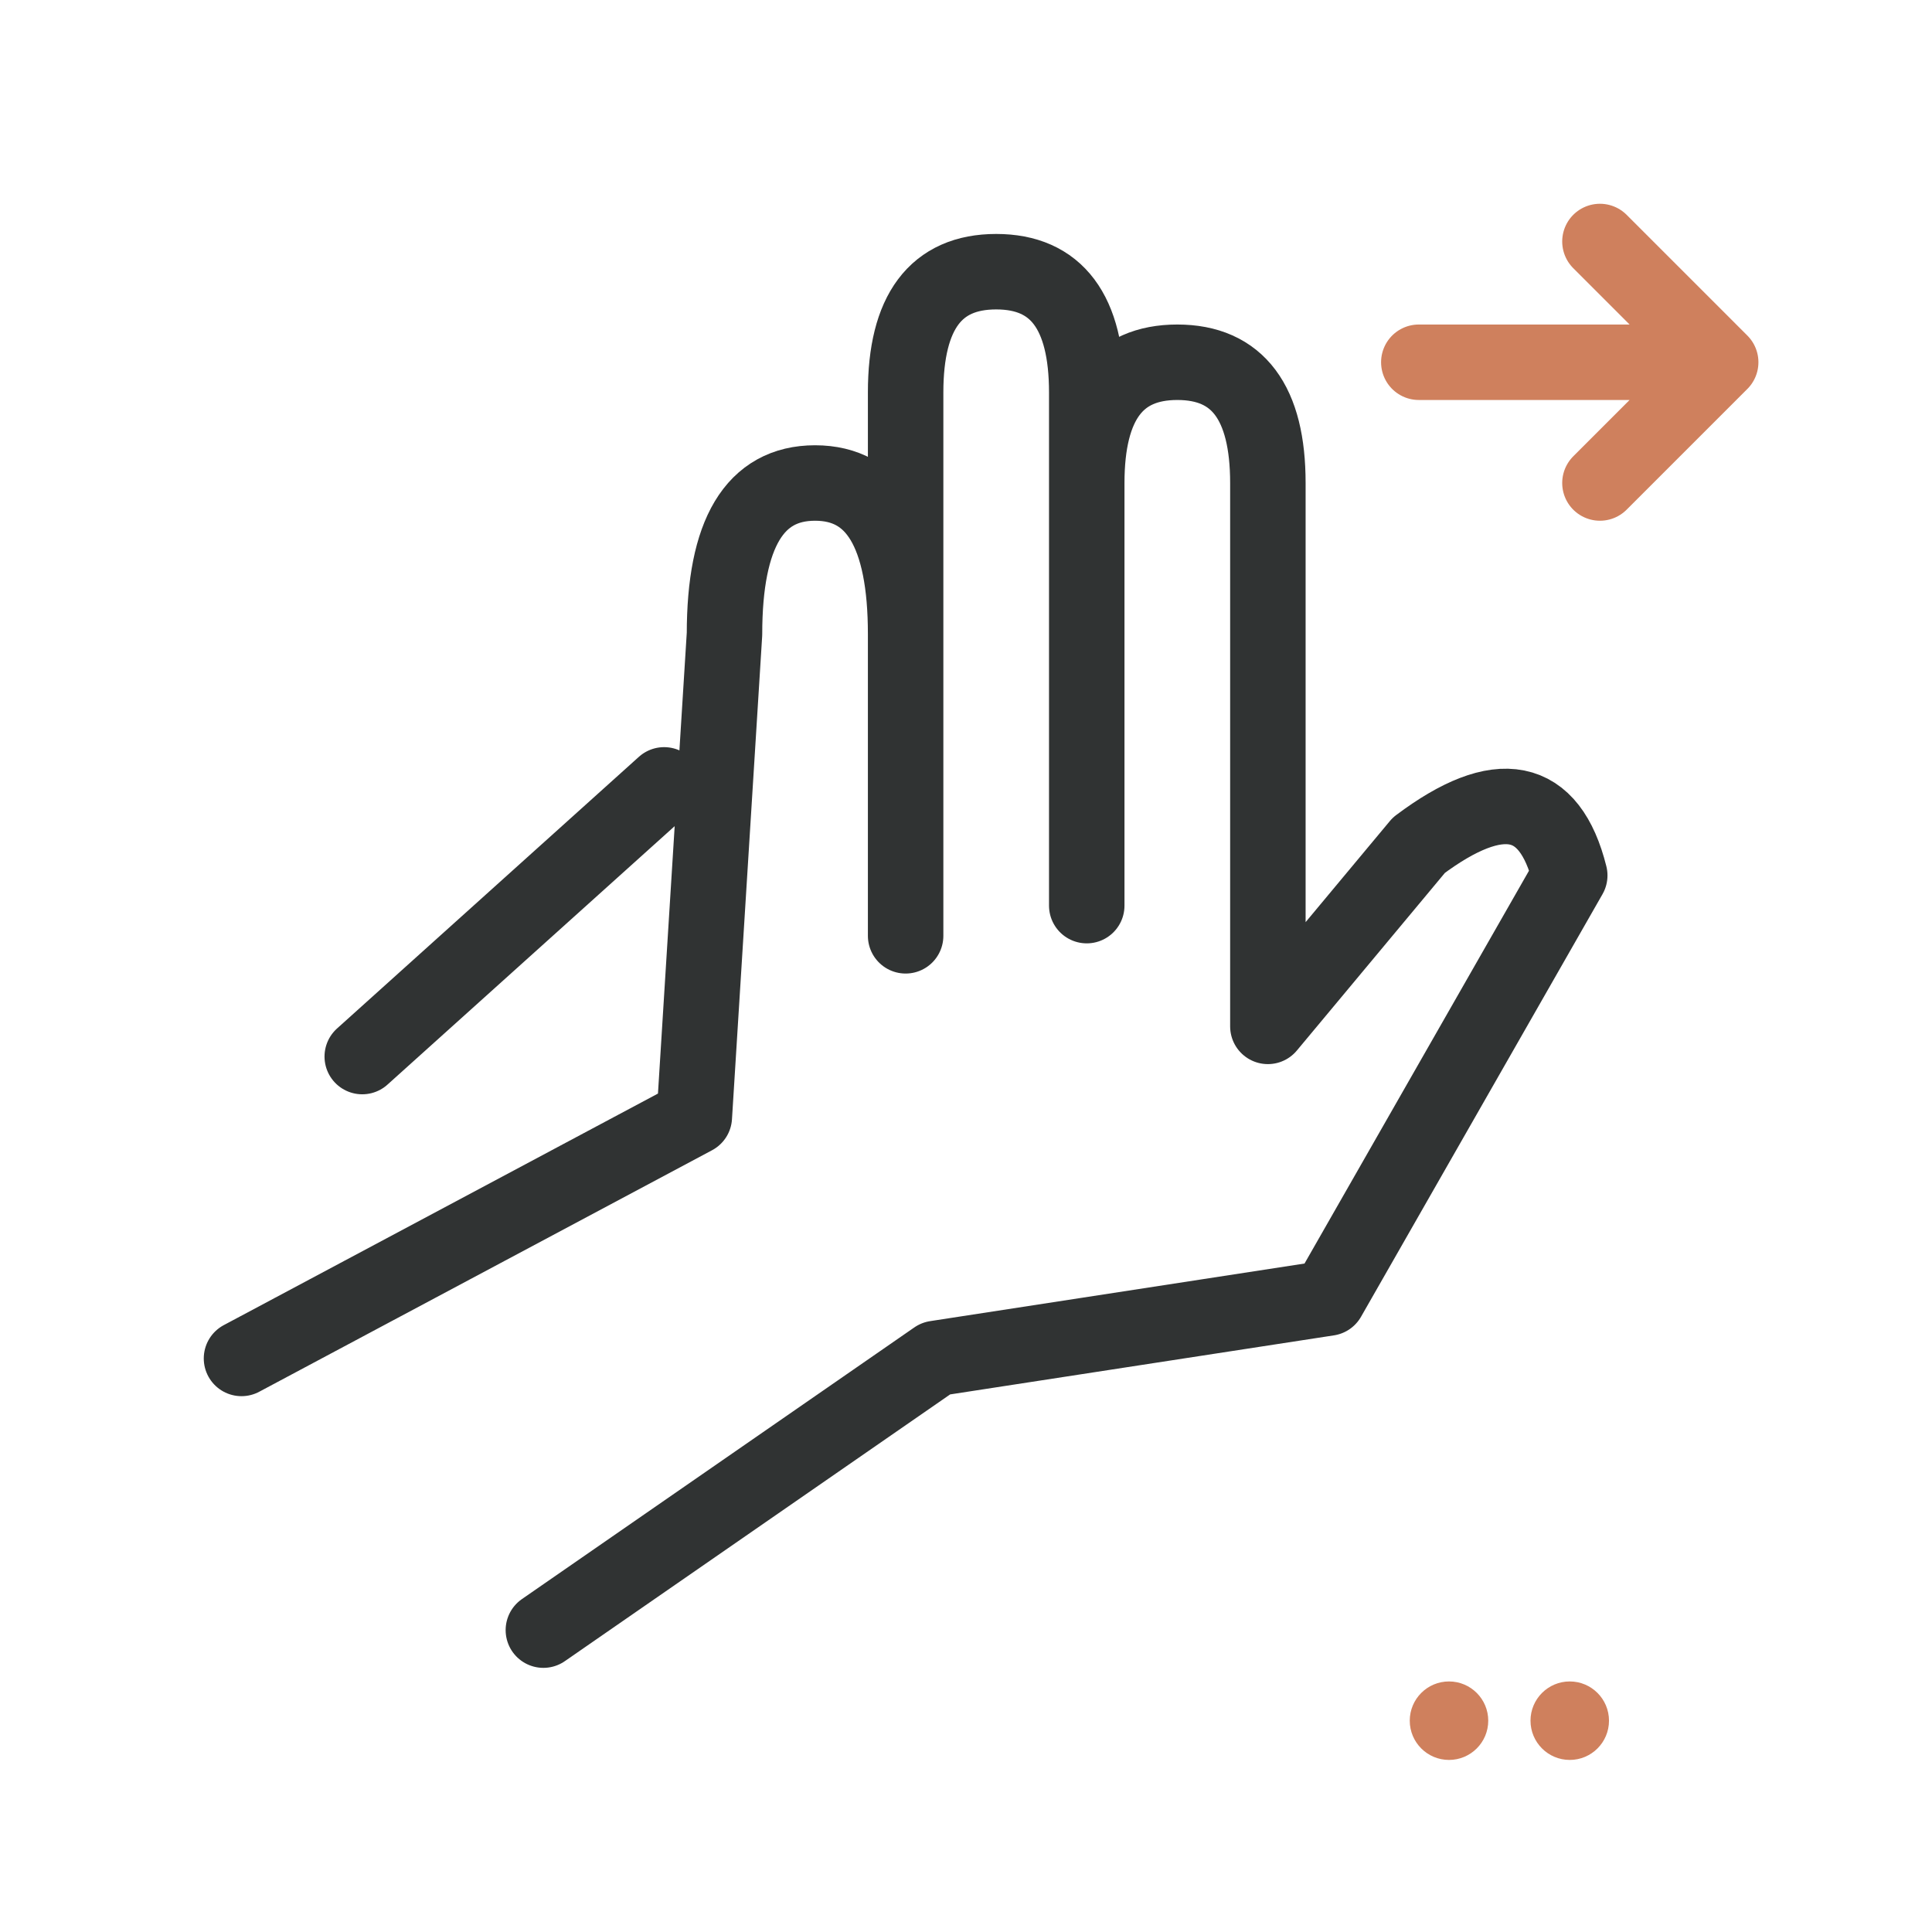
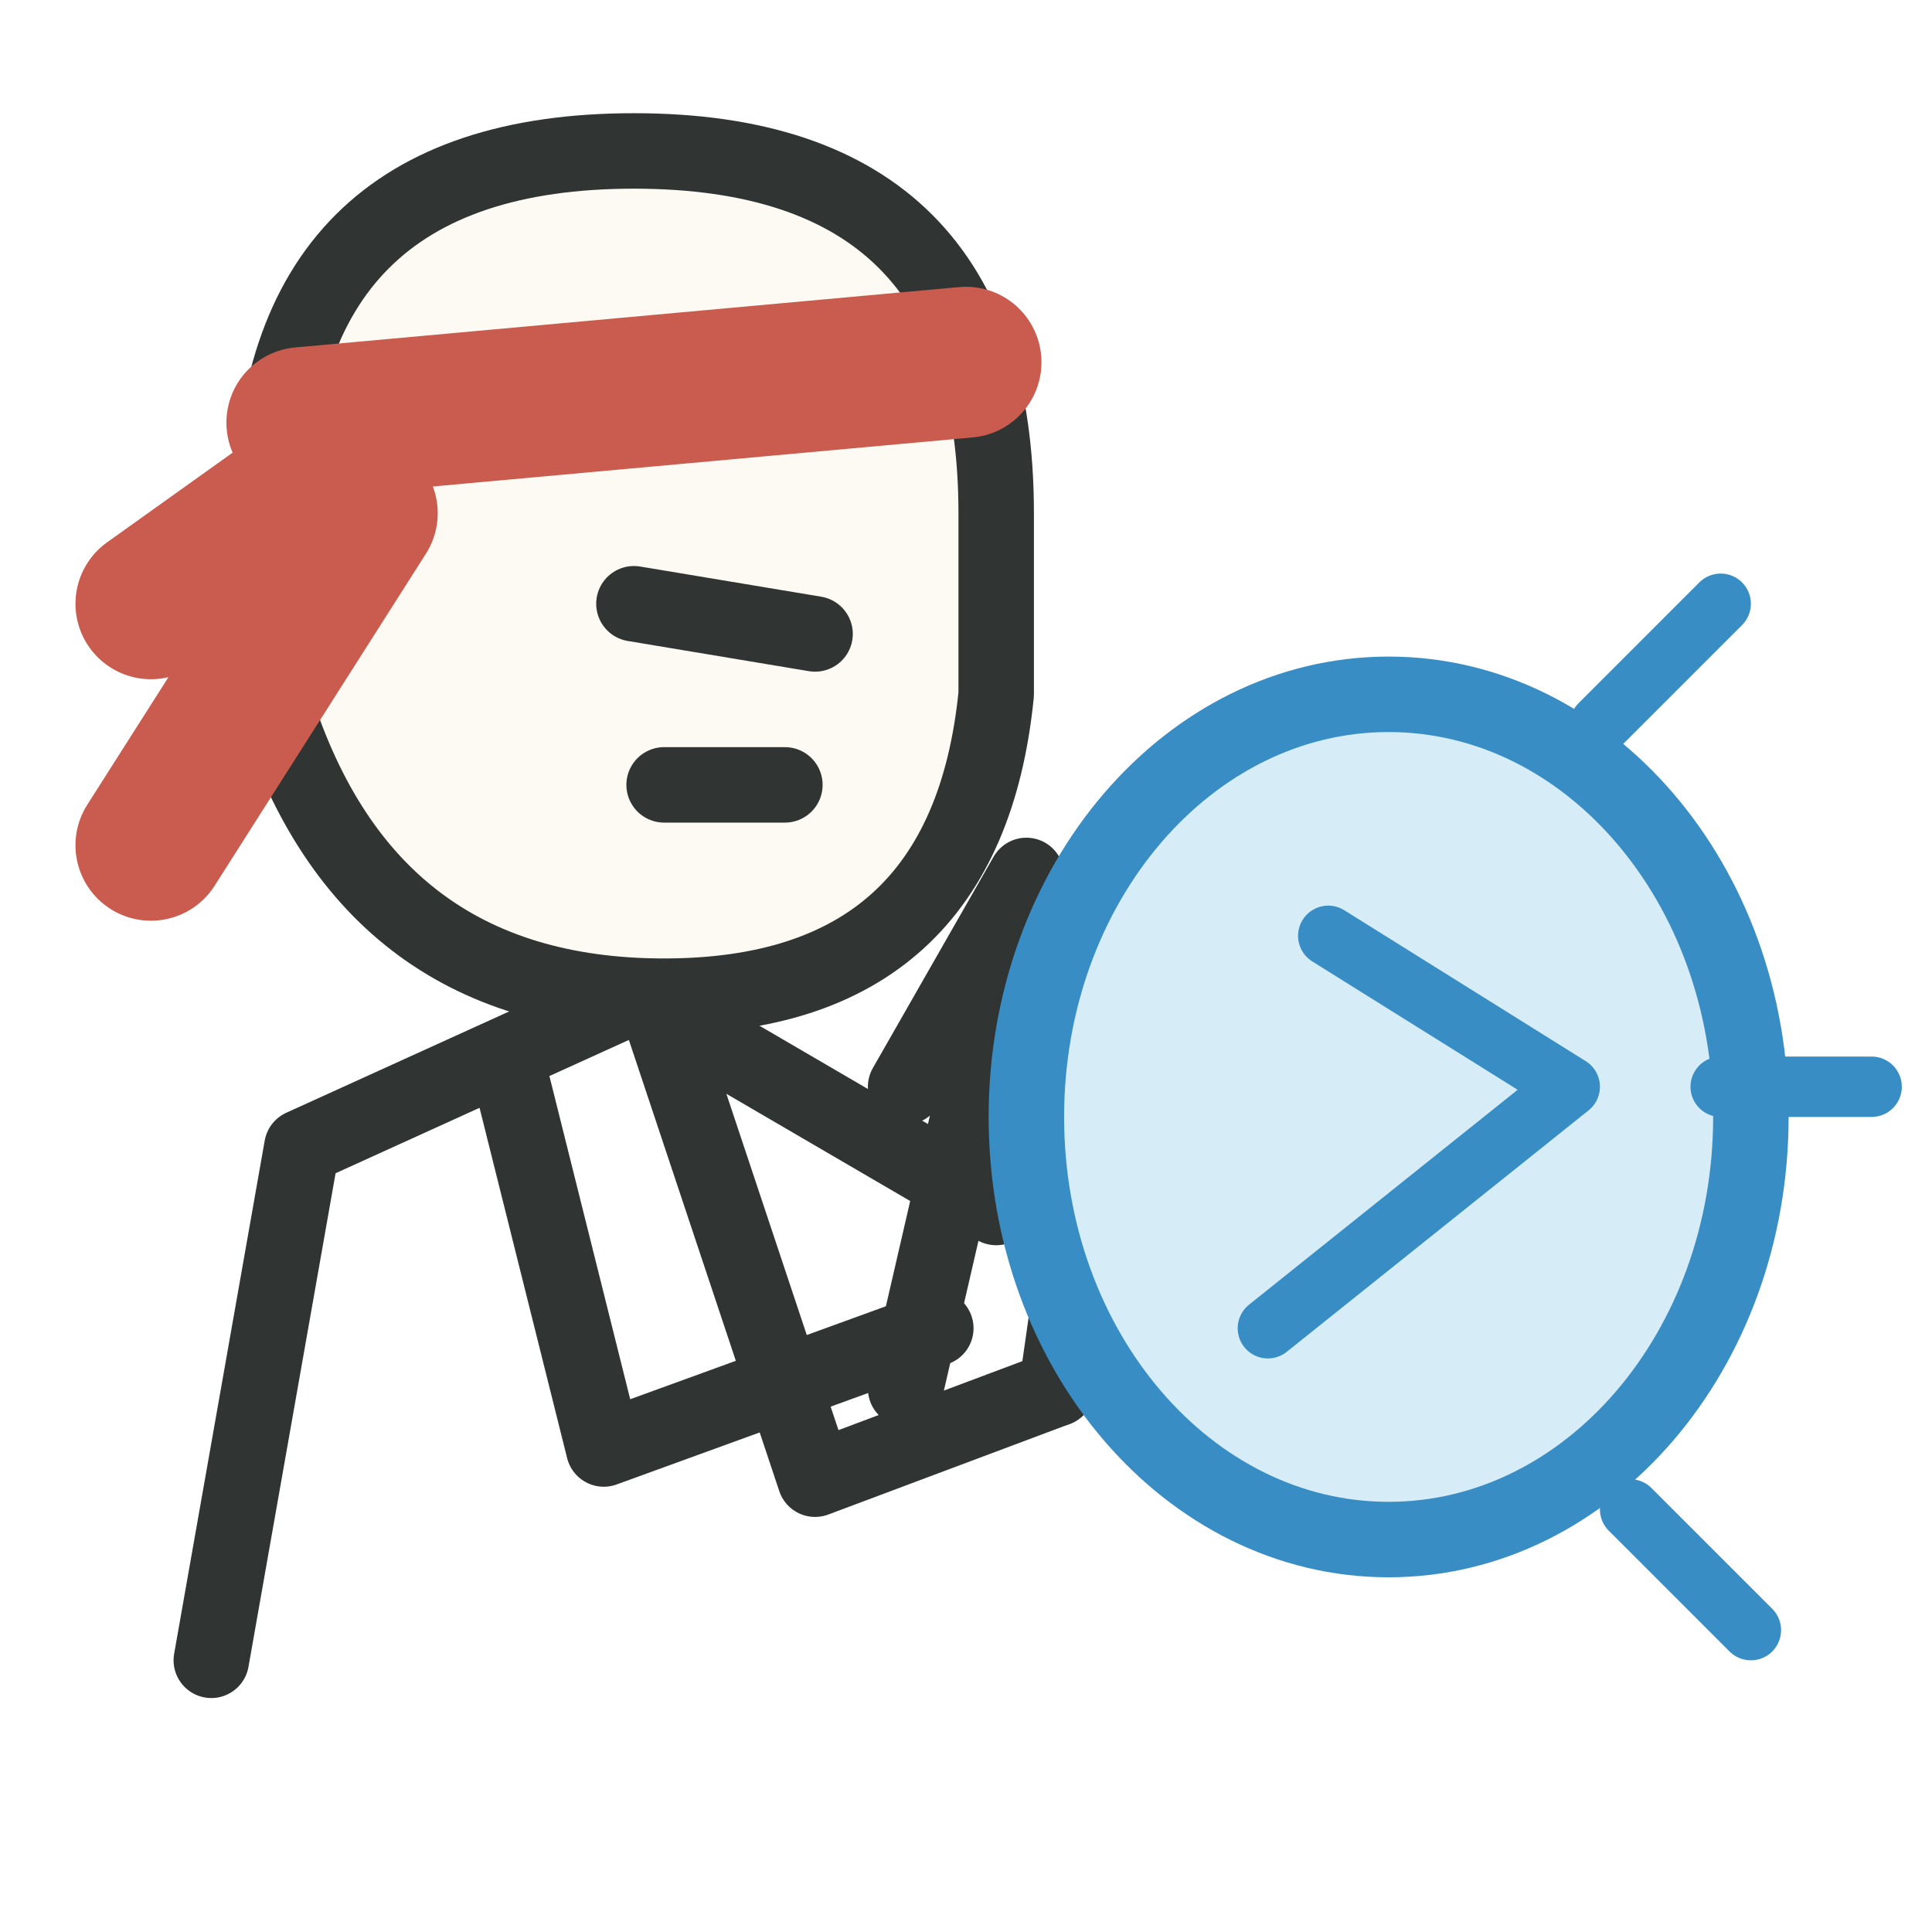
<svg xmlns="http://www.w3.org/2000/svg" viewBox="0 0 64 64">
-   <g fill="none" stroke="#303333" stroke-width="2.5" stroke-linecap="round" stroke-linejoin="round">
-     <path d="m8 45 15-8 1-16q0-5 3-5t3 5v10m0-7V13q0-4 3-4t3 4v17m0-9v-5q0-4 3-4t3 4v18l5-6q4-3 5 1l-8 14-13 2-13 9M12 35l10-9" />
-     <path d="M47 12h10m-4-4 4 4-4 4" stroke="#cf805d" />
-     <circle cx="48" cy="57" r="1.3" fill="#cf805d" stroke="none" />
-     <circle cx="52" cy="57" r="1.3" fill="#cf805d" stroke="none" />
+   <g fill="none" stroke="#303432" stroke-width="2.5" stroke-linecap="round" stroke-linejoin="round">
+     <path d="M9 17q0-12 12-12t12 12v6q-1 10-11 10T9 23Z" fill="#fcfaf2" />
+     <path d="m10 14 22-2m-20 3-7 5m7-3-7 11" stroke="#c95c4e" stroke-width="5" />
+     <path d="m21 20 6 1m-5 5h4M10 38l11-5 12 7M10 38l-3 17m10-19 3 12 11-4m-9-10 5 15 8-3" />
+     <path d="m30 46 3-13m-3 3 4-7m1 17 2-14" stroke-width="2.5" />
+     <ellipse cx="46" cy="37" rx="12" ry="14" fill="#d6edf8" stroke="#398dc5" />
+     <path d="m44 31 8 5-10 8m11-20 4-4m0 16h5m-8 14 4 4" stroke="#398dc5" stroke-width="2" />
  </g>
</svg>
